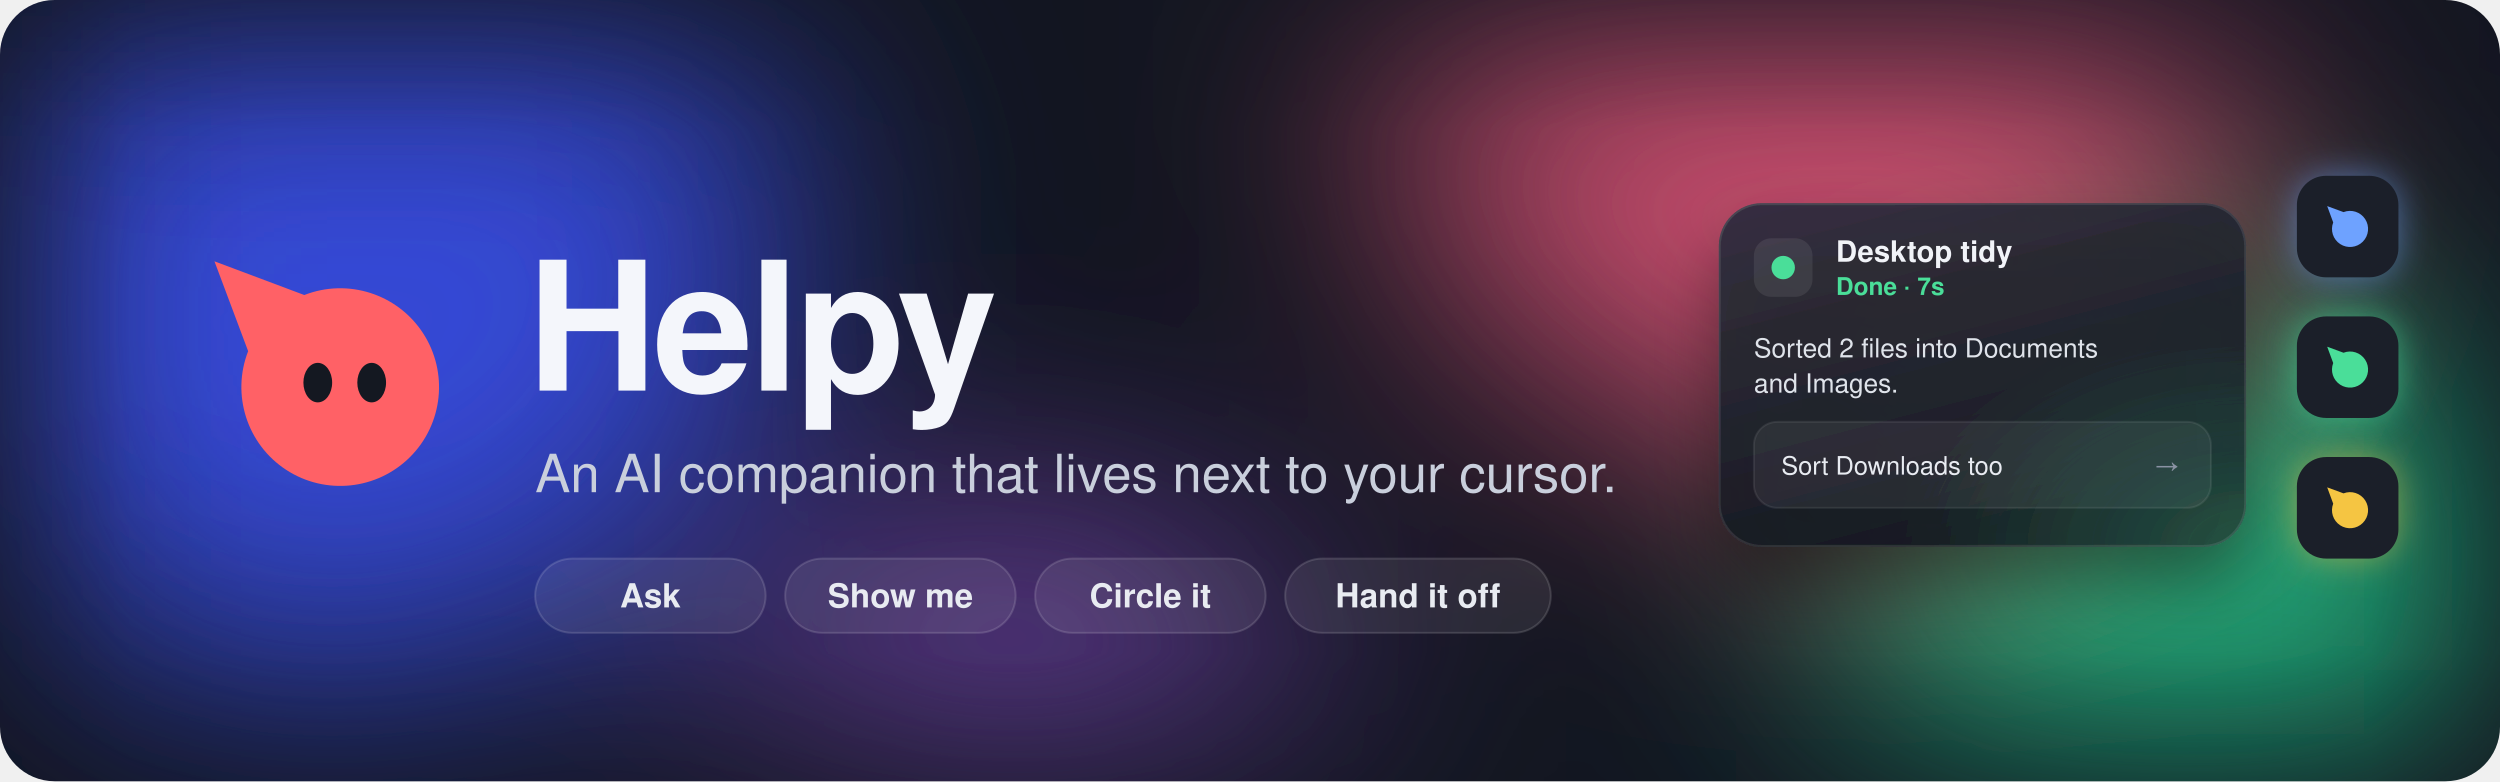
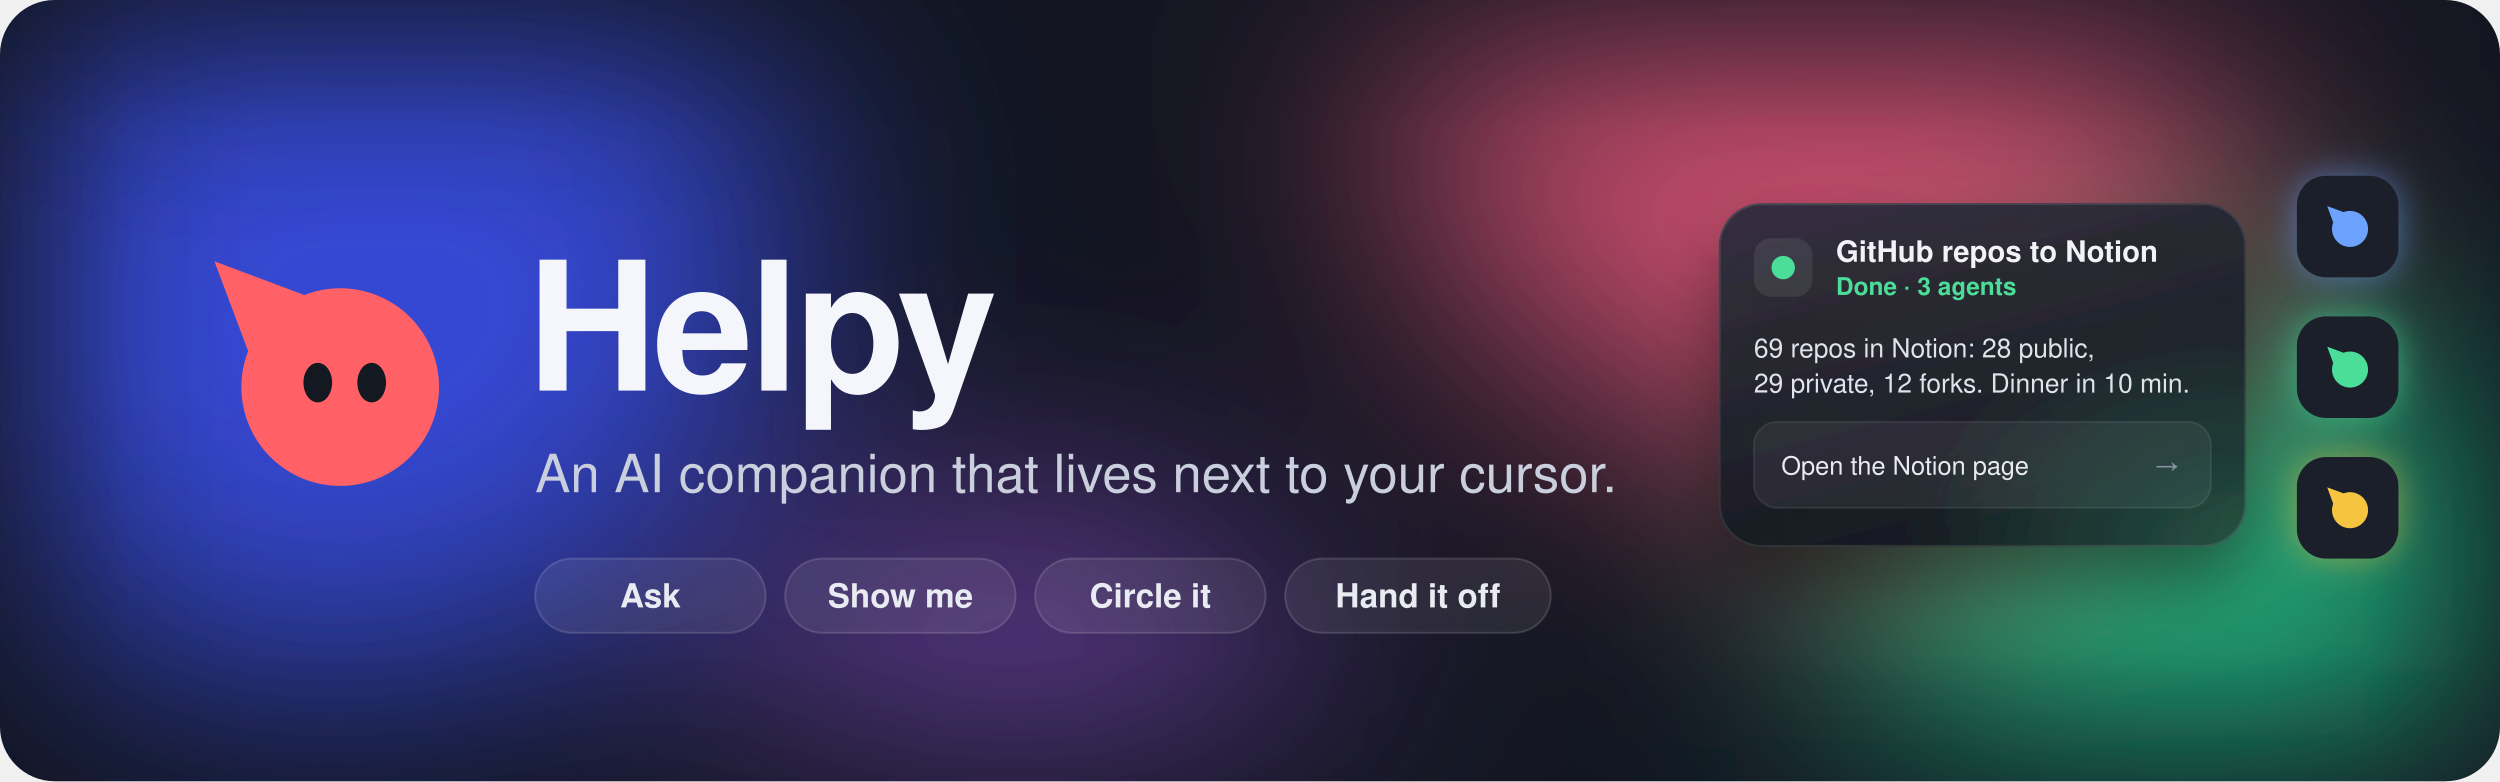
<svg xmlns="http://www.w3.org/2000/svg" width="1280" height="400" viewBox="0 0 1280 400" role="img" aria-label="Helpy: an AI companion that lives next to your cursor">
  <defs>
    <filter id="soft" x="-50%" y="-50%" width="200%" height="200%">
      <feGaussianBlur stdDeviation="70" />
    </filter>
    <filter id="glow" x="-100%" y="-100%" width="300%" height="300%">
      <feGaussianBlur stdDeviation="9" />
    </filter>
    <filter id="shadow" x="-20%" y="-20%" width="140%" height="160%">
      <feDropShadow dx="0" dy="18" stdDeviation="18" flood-color="#000" flood-opacity="0.45" />
    </filter>
    <clipPath id="frame">
      <rect width="1280" height="400" rx="28" />
    </clipPath>
    <linearGradient id="card" x1="0" y1="0" x2="0.4" y2="1">
      <stop offset="0" stop-color="#2c303d" stop-opacity="0.92" />
      <stop offset="1" stop-color="#14171f" stop-opacity="0.94" />
    </linearGradient>
    <radialGradient id="cardtint" cx="1" cy="1" r="1">
      <stop offset="0" stop-color="#4ade99" stop-opacity="0.28" />
      <stop offset="0.65" stop-color="#4ade99" stop-opacity="0" />
    </radialGradient>
  </defs>
  <g clip-path="url(#frame)">
    <rect width="1280" height="400" fill="#121520" />
    <g filter="url(#soft)">
      <circle cx="170" cy="120" r="230" fill="#3548d6" />
      <circle cx="930" cy="10" r="220" fill="#d0506f" />
      <circle cx="1170" cy="400" r="230" fill="#1fae7a" />
      <circle cx="520" cy="430" r="170" fill="#6b3fa0" />
    </g>
    <g transform="translate(96 120) scale(2.3)">
      <path d="M6 6 L26 13.5 A22 22 0 1 1 13.5 26 Z" fill="#ff6166" />
      <ellipse cx="29" cy="33" rx="3.2" ry="4.4" fill="#141821" />
      <ellipse cx="41" cy="33" rx="3.2" ry="4.4" fill="#141821" />
    </g>
    <text x="270" y="200" fill="#f4f6fb" font-family="-apple-system, 'Segoe UI', 'Helvetica Neue', Helvetica, Arial, sans-serif" font-size="92" font-weight="700" letter-spacing="-2">Helpy</text>
    <text x="274" y="252" fill="#c9cfdc" font-family="-apple-system, 'Segoe UI', 'Helvetica Neue', Helvetica, Arial, sans-serif" font-size="27" font-weight="500">An AI companion that lives next to your cursor.</text>
    <g font-family="-apple-system, 'Segoe UI', 'Helvetica Neue', Helvetica, Arial, sans-serif" font-size="17" font-weight="600" fill="#e8ebf1">
      <rect x="274" y="286" width="118" height="38" rx="19" fill="#ffffff" fill-opacity="0.08" stroke="#ffffff" stroke-opacity="0.14" />
      <text x="333" y="311" text-anchor="middle">Ask</text>
      <rect x="402" y="286" width="118" height="38" rx="19" fill="#ffffff" fill-opacity="0.08" stroke="#ffffff" stroke-opacity="0.14" />
      <text x="461" y="311" text-anchor="middle">Show me</text>
      <rect x="530" y="286" width="118" height="38" rx="19" fill="#ffffff" fill-opacity="0.08" stroke="#ffffff" stroke-opacity="0.14" />
      <text x="589" y="311" text-anchor="middle">Circle it</text>
      <rect x="658" y="286" width="136" height="38" rx="19" fill="#ffffff" fill-opacity="0.08" stroke="#ffffff" stroke-opacity="0.14" />
      <text x="726" y="311" text-anchor="middle">Hand it off</text>
    </g>
    <g filter="url(#shadow)">
      <rect x="880" y="104" width="270" height="176" rx="22" fill="url(#card)" />
      <rect x="880" y="104" width="270" height="176" rx="22" fill="url(#cardtint)" />
      <rect x="880.5" y="104.5" width="269" height="175" rx="21.5" fill="none" stroke="#ffffff" stroke-opacity="0.1" />
    </g>
    <g font-family="-apple-system, 'Segoe UI', 'Helvetica Neue', Helvetica, Arial, sans-serif">
      <rect x="898" y="122" width="30" height="30" rx="9" fill="#ffffff" fill-opacity="0.08" />
      <circle cx="913" cy="137" r="6" fill="#4ade99" />
-       <text x="940" y="134" fill="#f1f3f8" font-size="15" font-weight="700">Desktop tidy</text>
-       <text x="940" y="151" fill="#4ade99" font-size="12.5" font-weight="600">Done · 7s</text>
-       <text x="898" y="183" fill="#dfe3ea" font-size="13.5">Sorted 2 files into Documents</text>
-       <text x="898" y="201" fill="#dfe3ea" font-size="13.5">and Images.</text>
+       <text x="940" y="134" fill="#f1f3f8" font-size="15" font-weight="700">GitHub repos to Notion</text>
+       <text x="940" y="151" fill="#4ade99" font-size="12.5" font-weight="600">Done · 3 agents</text>
+       <text x="898" y="183" fill="#dfe3ea" font-size="13.5">69 repos in Notion: 28 public,</text>
+       <text x="898" y="201" fill="#dfe3ea" font-size="13.5">29 private, 12 forks. Dinner in 10 min.</text>
      <rect x="898" y="216" width="234" height="44" rx="12" fill="#ffffff" fill-opacity="0.06" stroke="#ffffff" stroke-opacity="0.08" />
-       <text x="912" y="243" fill="#e8ebf1" font-size="13">Sort Downloads too</text>
+       <text x="912" y="243" fill="#e8ebf1" font-size="13">Open the Notion page</text>
      <text x="1116" y="243" fill="#8a92a3" font-size="13" text-anchor="end">→</text>
    </g>
    <g>
      <rect x="1176" y="90" width="52" height="52" rx="15" fill="#6ea2ff" filter="url(#glow)" opacity="0.55" />
      <rect x="1176" y="90" width="52" height="52" rx="15" fill="#1b1f29" />
      <path transform="translate(1188 102) scale(0.44)" d="M8 8 L27 15 A21 21 0 1 1 15 27 Z" fill="#6ea2ff" />
      <rect x="1176" y="162" width="52" height="52" rx="15" fill="#4ade99" filter="url(#glow)" opacity="0.6" />
      <rect x="1176" y="162" width="52" height="52" rx="15" fill="#1b1f29" />
      <path transform="translate(1188 174) scale(0.44)" d="M8 8 L27 15 A21 21 0 1 1 15 27 Z" fill="#4ade99" />
      <rect x="1176" y="234" width="52" height="52" rx="15" fill="#f5c542" filter="url(#glow)" opacity="0.5" />
      <rect x="1176" y="234" width="52" height="52" rx="15" fill="#1b1f29" />
      <path transform="translate(1188 246) scale(0.44)" d="M8 8 L27 15 A21 21 0 1 1 15 27 Z" fill="#f5c542" />
    </g>
  </g>
</svg>
